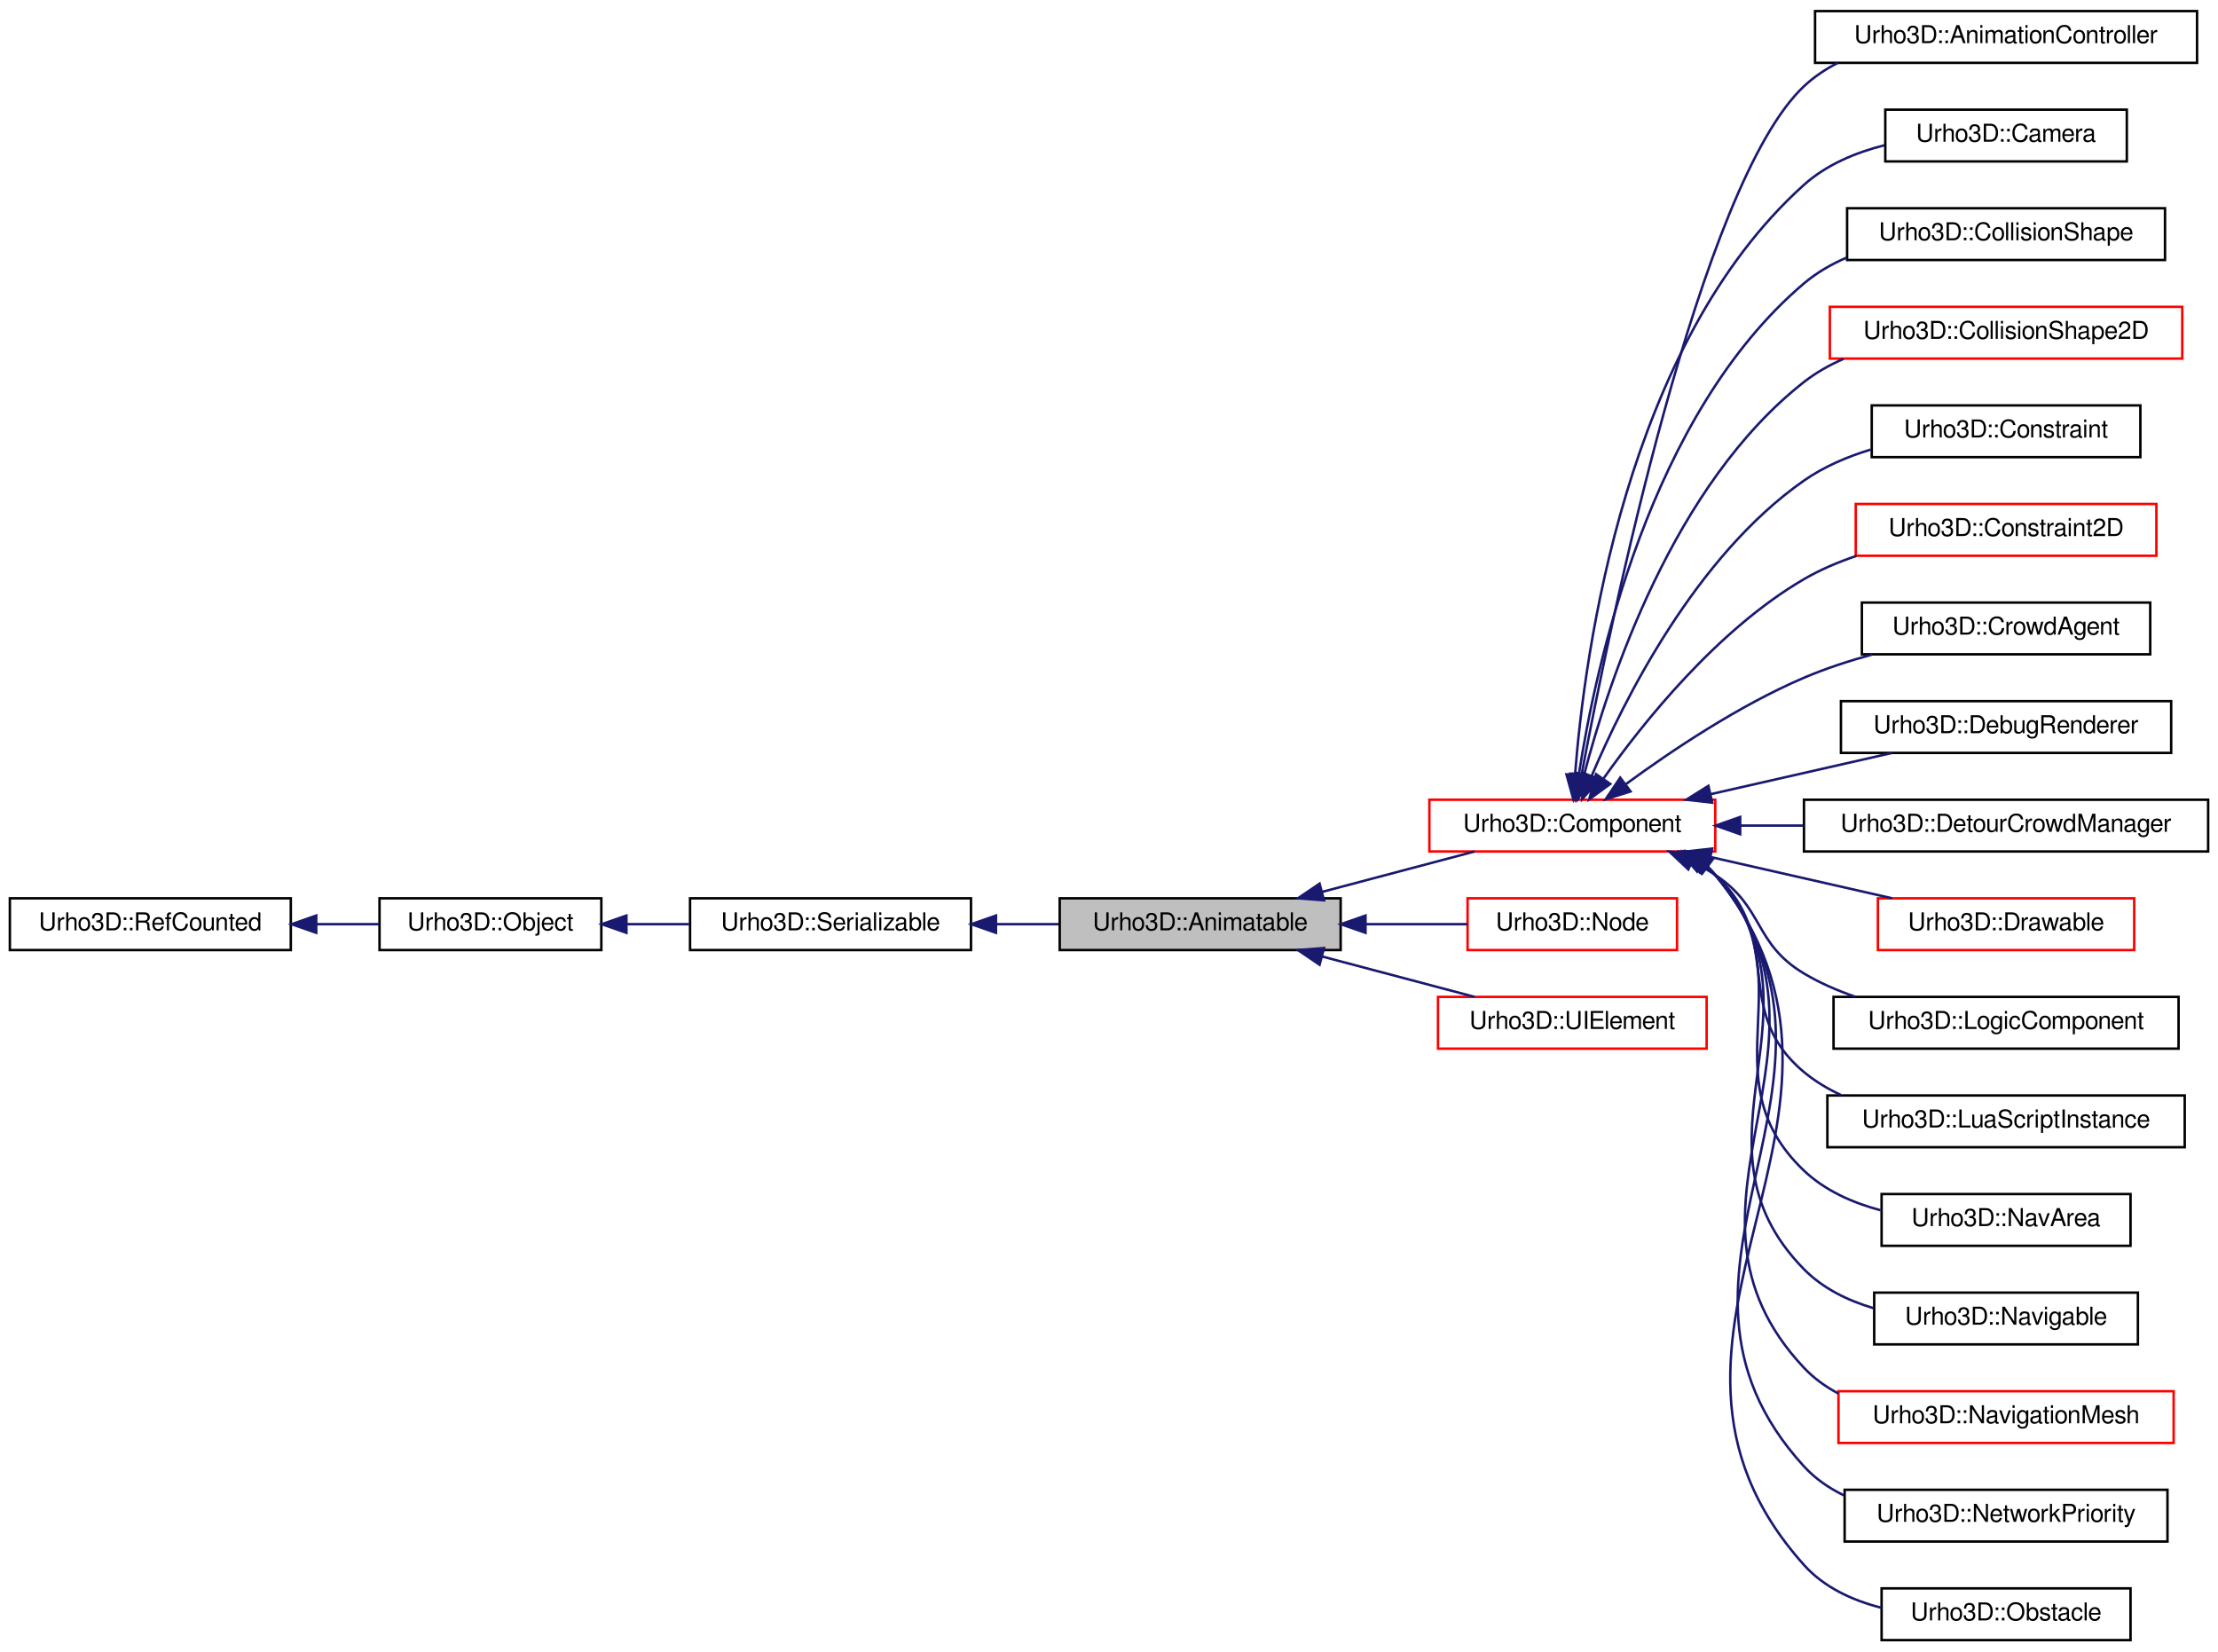
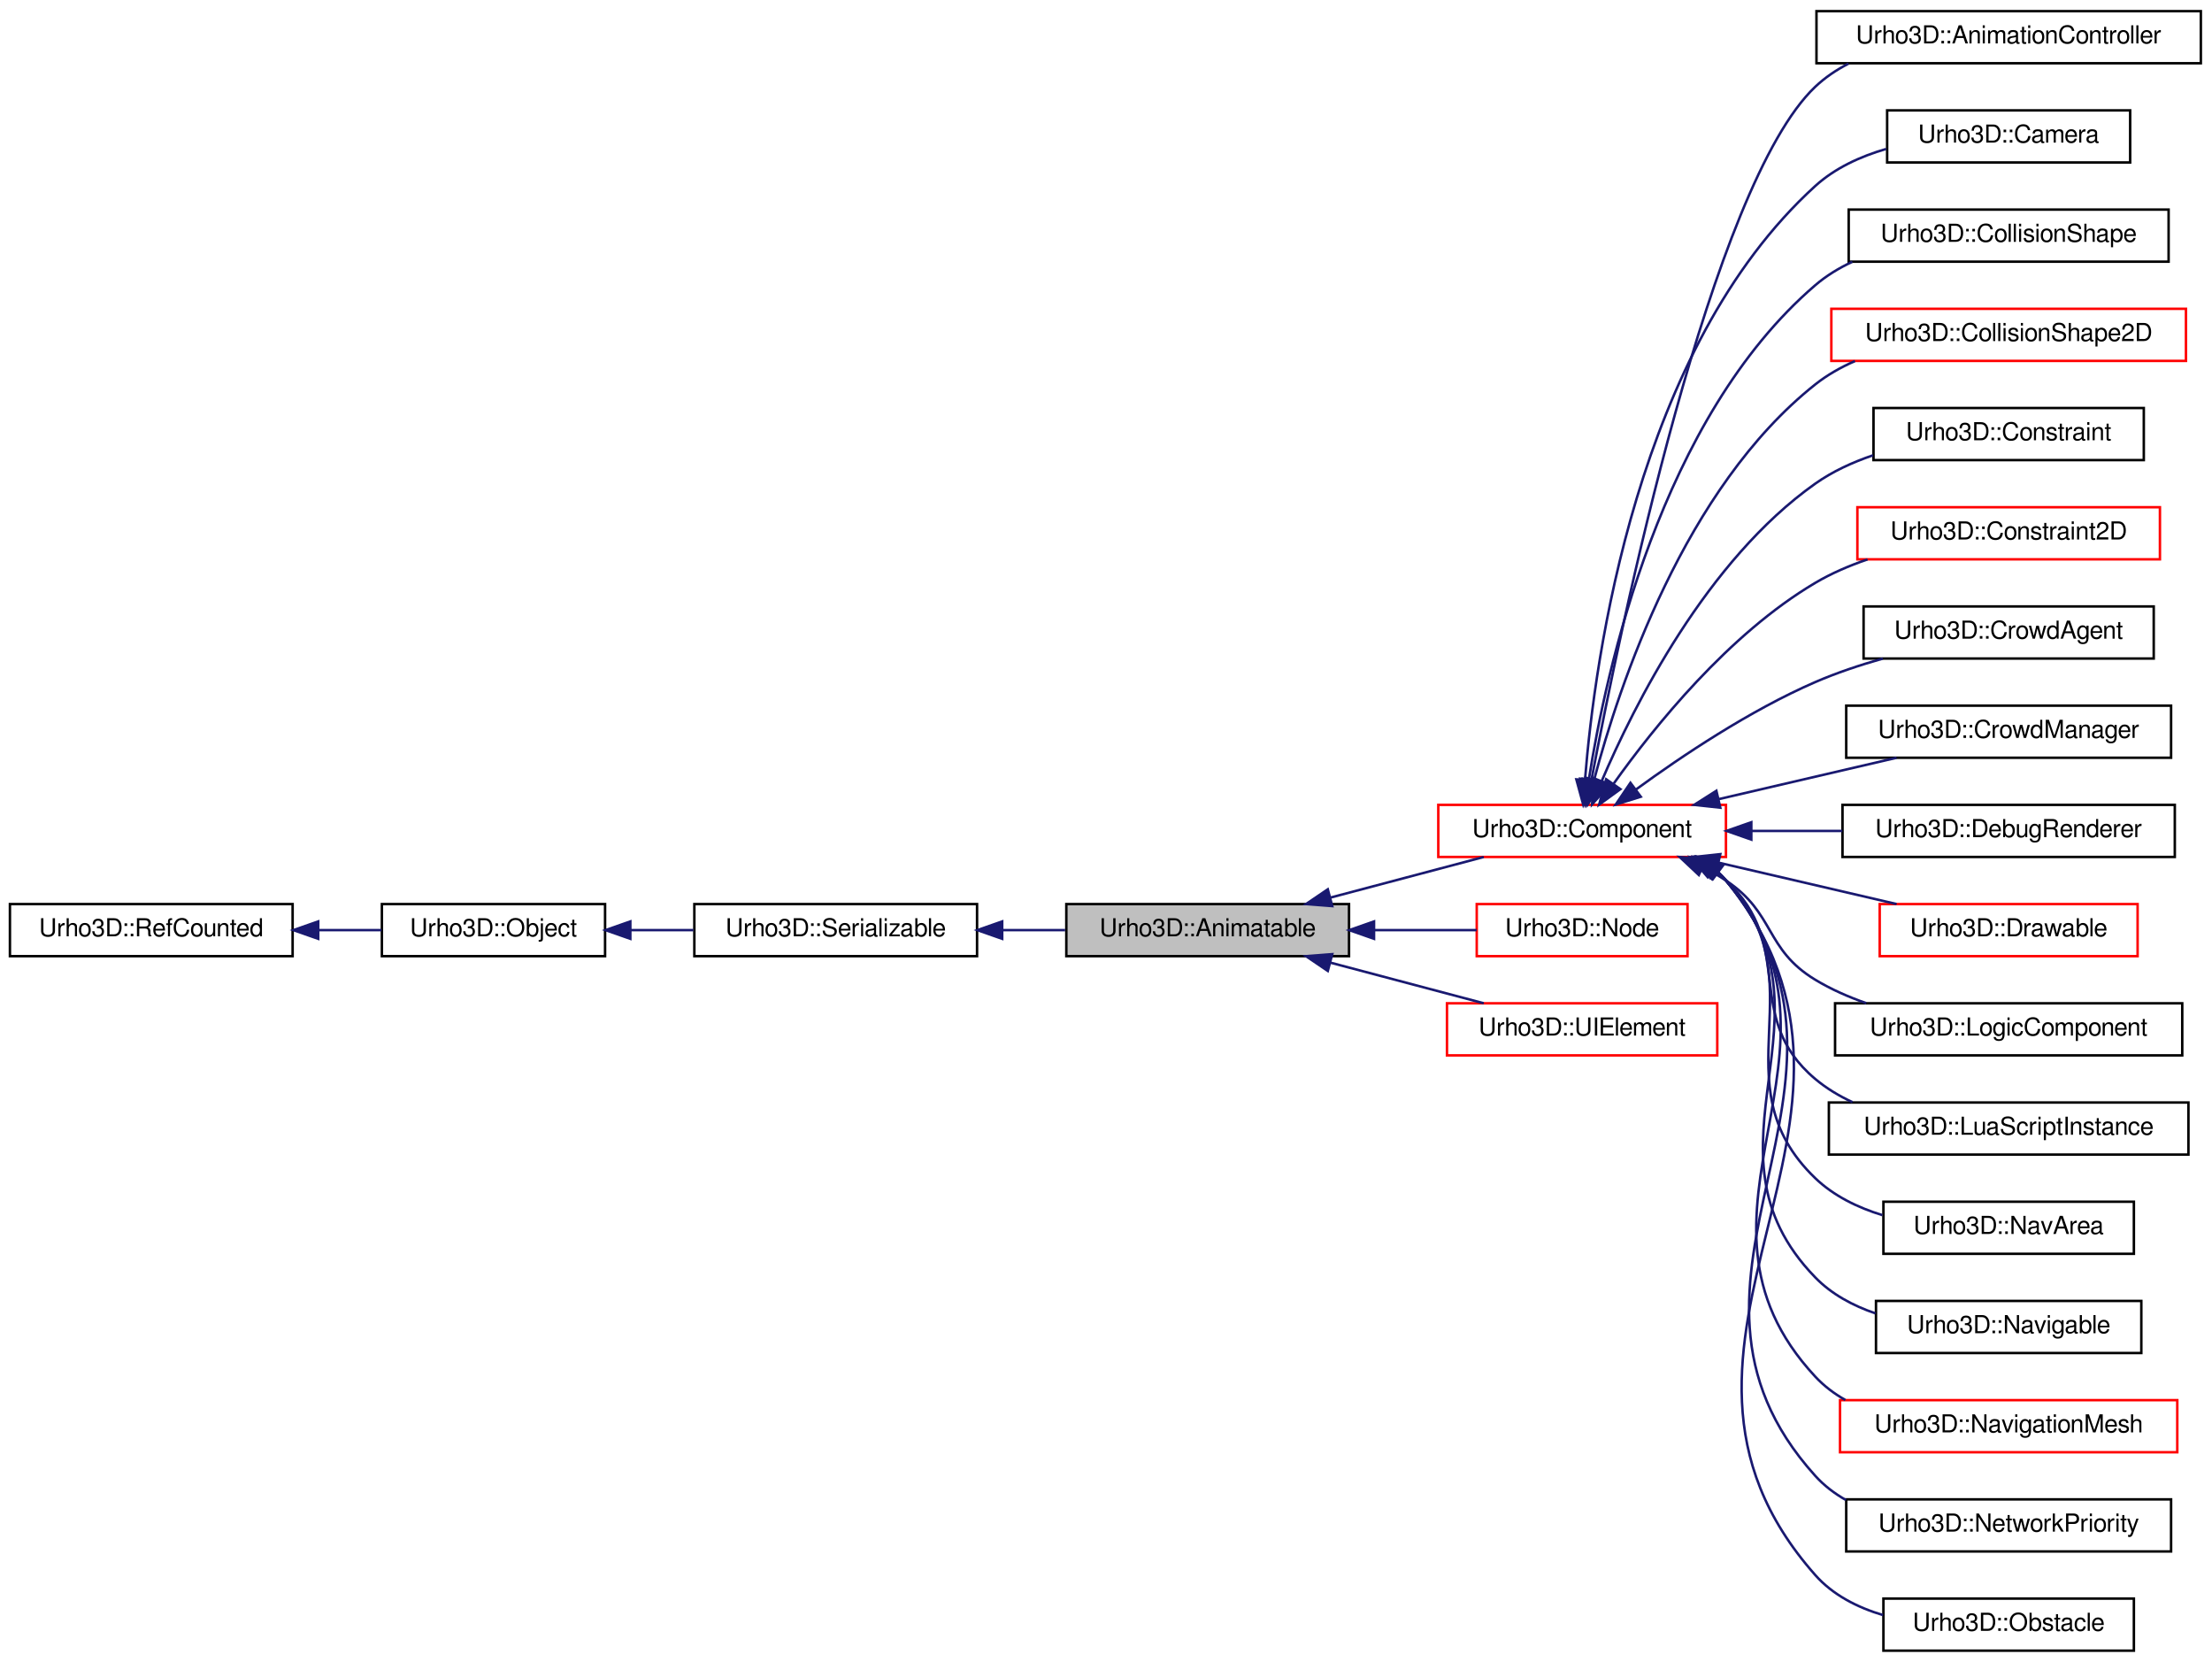
- <svg xmlns="http://www.w3.org/2000/svg" xmlns:xlink="http://www.w3.org/1999/xlink" width="900pt" height="670pt" viewBox="0.00 0.00 900.00 670.00">
+ <svg xmlns="http://www.w3.org/2000/svg" xmlns:xlink="http://www.w3.org/1999/xlink" width="892pt" height="670pt" viewBox="0.00 0.00 892.00 670.00">
  <g id="graph1" class="graph" transform="scale(1 1) rotate(0) translate(4 666)">
    <g id="node1" class="node">
      <polygon fill="#bfbfbf" stroke="black" points="426,-280.5 426,-301.5 540,-301.5 540,-280.5 426,-280.5" />
      <text text-anchor="middle" x="483" y="-288.5" font-family="FreeSans" font-size="10.00">Urho3D::Animatable</text>
    </g>
    <g id="node9" class="node">
      <a xlink:href="class_urho3_d_1_1_component.html" target="_top" xlink:title="Base class for components. Components can be created to scene nodes.">
        <polygon fill="none" stroke="red" points="576,-320.5 576,-341.5 692,-341.5 692,-320.5 576,-320.5" />
        <text text-anchor="middle" x="634" y="-328.5" font-family="FreeSans" font-size="10.00">Urho3D::Component</text>
      </a>
    </g>
    <g id="edge8" class="edge">
      <path fill="none" stroke="midnightblue" d="M532.561,-304.129C552.602,-309.438 575.418,-315.482 594.33,-320.491" />
      <polygon fill="midnightblue" stroke="midnightblue" points="533.236,-300.687 522.673,-301.51 531.444,-307.454 533.236,-300.687" />
    </g>
    <g id="node45" class="node">
      <a xlink:href="class_urho3_d_1_1_node.html" target="_top" xlink:title="Scene node that may contain components and child nodes.">
        <polygon fill="none" stroke="red" points="591.5,-280.5 591.5,-301.5 676.5,-301.5 676.5,-280.5 591.5,-280.5" />
        <text text-anchor="middle" x="634" y="-288.5" font-family="FreeSans" font-size="10.00">Urho3D::Node</text>
      </a>
    </g>
    <g id="edge44" class="edge">
      <path fill="none" stroke="midnightblue" d="M550.194,-291C564.207,-291 578.606,-291 591.429,-291" />
      <polygon fill="midnightblue" stroke="midnightblue" points="550.087,-287.5 540.087,-291 550.087,-294.5 550.087,-287.5" />
    </g>
    <g id="node47" class="node">
      <a xlink:href="class_urho3_d_1_1_u_i_element.html" target="_top" xlink:title="Base class for UI elements.">
        <polygon fill="none" stroke="red" points="579.5,-240.5 579.5,-261.5 688.5,-261.5 688.5,-240.5 579.5,-240.5" />
        <text text-anchor="middle" x="634" y="-248.5" font-family="FreeSans" font-size="10.00">Urho3D::UIElement</text>
      </a>
    </g>
    <g id="edge46" class="edge">
      <path fill="none" stroke="midnightblue" d="M532.561,-277.871C552.602,-272.562 575.418,-266.518 594.33,-261.509" />
      <polygon fill="midnightblue" stroke="midnightblue" points="531.444,-274.546 522.673,-280.49 533.236,-281.313 531.444,-274.546" />
    </g>
    <g id="node2" class="node">
      <a xlink:href="class_urho3_d_1_1_serializable.html" target="_top" xlink:title="Base class for objects with automatic serialization through attributes.">
        <polygon fill="none" stroke="black" points="276,-280.5 276,-301.5 390,-301.5 390,-280.5 276,-280.5" />
        <text text-anchor="middle" x="333" y="-288.5" font-family="FreeSans" font-size="10.00">Urho3D::Serializable</text>
      </a>
    </g>
    <g id="edge2" class="edge">
      <path fill="none" stroke="midnightblue" d="M400.311,-291C408.728,-291 417.277,-291 425.525,-291" />
      <polygon fill="midnightblue" stroke="midnightblue" points="400.137,-287.5 390.136,-291 400.136,-294.5 400.137,-287.5" />
    </g>
    <g id="node4" class="node">
      <a xlink:href="class_urho3_d_1_1_object.html" target="_top" xlink:title="Base class for objects with type identification, subsystem access and event sending/receiving capabil...">
        <polygon fill="none" stroke="black" points="150,-280.5 150,-301.5 240,-301.5 240,-280.5 150,-280.5" />
        <text text-anchor="middle" x="195" y="-288.5" font-family="FreeSans" font-size="10.00">Urho3D::Object</text>
      </a>
    </g>
    <g id="edge4" class="edge">
      <path fill="none" stroke="midnightblue" d="M250.212,-291C258.574,-291 267.218,-291 275.625,-291" />
      <polygon fill="midnightblue" stroke="midnightblue" points="250.186,-287.5 240.186,-291 250.186,-294.5 250.186,-287.5" />
    </g>
    <g id="node6" class="node">
      <a xlink:href="class_urho3_d_1_1_ref_counted.html" target="_top" xlink:title="Base class for intrusively reference-counted objects. These are noncopyable and non-assignable.">
        <polygon fill="none" stroke="black" points="0,-280.5 0,-301.5 114,-301.5 114,-280.5 0,-280.5" />
        <text text-anchor="middle" x="57" y="-288.5" font-family="FreeSans" font-size="10.00">Urho3D::RefCounted</text>
      </a>
    </g>
    <g id="edge6" class="edge">
      <path fill="none" stroke="midnightblue" d="M124.403,-291C133.027,-291 141.686,-291 149.838,-291" />
      <polygon fill="midnightblue" stroke="midnightblue" points="124.326,-287.5 114.326,-291 124.326,-294.5 124.326,-287.5" />
    </g>
    <g id="node11" class="node">
      <a xlink:href="class_urho3_d_1_1_animation_controller.html" target="_top" xlink:title="Component that drives an AnimatedModel's animations.">
-         <polygon fill="none" stroke="black" points="732.5,-640.5 732.5,-661.5 887.5,-661.5 887.5,-640.5 732.5,-640.5" />
-         <text text-anchor="middle" x="810" y="-648.5" font-family="FreeSans" font-size="10.00">Urho3D::AnimationController</text>
+         <polygon fill="none" stroke="black" points="728.5,-640.5 728.5,-661.5 883.5,-661.5 883.5,-640.5 728.5,-640.5" />
+         <text text-anchor="middle" x="806" y="-648.5" font-family="FreeSans" font-size="10.00">Urho3D::AnimationController</text>
      </a>
    </g>
    <g id="edge10" class="edge">
-       <path fill="none" stroke="midnightblue" d="M637.742,-351.598C649.254,-412.768 685.924,-591.551 728,-631 732.062,-634.809 736.725,-637.927 741.721,-640.477" />
-       <polygon fill="midnightblue" stroke="midnightblue" points="641.154,-350.8 635.889,-341.605 634.271,-352.076 641.154,-350.8" />
+       <path fill="none" stroke="midnightblue" d="M637.763,-351.576C649.336,-412.682 686.157,-591.304 728,-631 731.955,-634.752 736.516,-637.826 741.405,-640.34" />
+       <polygon fill="midnightblue" stroke="midnightblue" points="641.175,-350.782 635.901,-341.593 634.294,-352.066 641.175,-350.782" />
    </g>
    <g id="node13" class="node">
      <a xlink:href="class_urho3_d_1_1_camera.html" target="_top" xlink:title="Camera component.">
-         <polygon fill="none" stroke="black" points="761,-600.5 761,-621.5 859,-621.5 859,-600.5 761,-600.5" />
-         <text text-anchor="middle" x="810" y="-608.5" font-family="FreeSans" font-size="10.00">Urho3D::Camera</text>
+         <polygon fill="none" stroke="black" points="757,-600.5 757,-621.5 855,-621.5 855,-600.5 757,-600.5" />
+         <text text-anchor="middle" x="806" y="-608.5" font-family="FreeSans" font-size="10.00">Urho3D::Camera</text>
      </a>
    </g>
    <g id="edge12" class="edge">
-       <path fill="none" stroke="midnightblue" d="M635.112,-351.659C638.918,-400.919 655.597,-526.003 728,-591 737.05,-599.125 748.852,-604.084 760.669,-607.075" />
-       <polygon fill="midnightblue" stroke="midnightblue" points="638.598,-351.336 634.436,-341.593 631.614,-351.804 638.598,-351.336" />
+       <path fill="none" stroke="midnightblue" d="M635.162,-351.604C639.078,-400.742 655.981,-525.578 728,-591 735.968,-598.238 746.199,-602.931 756.611,-605.956" />
+       <polygon fill="midnightblue" stroke="midnightblue" points="638.649,-351.296 634.463,-341.563 631.666,-351.782 638.649,-351.296" />
    </g>
    <g id="node15" class="node">
      <a xlink:href="class_urho3_d_1_1_collision_shape.html" target="_top" xlink:title="Physics collision shape component.">
-         <polygon fill="none" stroke="black" points="745.5,-560.5 745.5,-581.5 874.5,-581.5 874.5,-560.5 745.5,-560.5" />
-         <text text-anchor="middle" x="810" y="-568.5" font-family="FreeSans" font-size="10.00">Urho3D::CollisionShape</text>
+         <polygon fill="none" stroke="black" points="741.5,-560.5 741.5,-581.5 870.5,-581.5 870.5,-560.5 741.5,-560.5" />
+         <text text-anchor="middle" x="806" y="-568.5" font-family="FreeSans" font-size="10.00">Urho3D::CollisionShape</text>
      </a>
    </g>
    <g id="edge14" class="edge">
-       <path fill="none" stroke="midnightblue" d="M636.65,-351.716C643.39,-395.524 665.334,-497.883 728,-551 733.142,-555.358 739.084,-558.796 745.371,-561.504" />
-       <polygon fill="midnightblue" stroke="midnightblue" points="640.096,-351.084 635.219,-341.678 633.166,-352.072 640.096,-351.084" />
+       <path fill="none" stroke="midnightblue" d="M636.699,-351.659C643.533,-395.357 665.648,-497.515 728,-551 732.457,-554.823 737.55,-557.93 742.952,-560.452" />
+       <polygon fill="midnightblue" stroke="midnightblue" points="640.146,-351.041 635.245,-341.648 633.219,-352.047 640.146,-351.041" />
    </g>
    <g id="node17" class="node">
      <a xlink:href="class_urho3_d_1_1_collision_shape2_d.html" target="_top" xlink:title="2D collision shape component.">
-         <polygon fill="none" stroke="red" points="738.5,-520.5 738.5,-541.5 881.5,-541.5 881.5,-520.5 738.5,-520.5" />
-         <text text-anchor="middle" x="810" y="-528.5" font-family="FreeSans" font-size="10.00">Urho3D::CollisionShape2D</text>
+         <polygon fill="none" stroke="red" points="734.5,-520.5 734.5,-541.5 877.5,-541.5 877.5,-520.5 734.5,-520.5" />
+         <text text-anchor="middle" x="806" y="-528.5" font-family="FreeSans" font-size="10.00">Urho3D::CollisionShape2D</text>
      </a>
    </g>
    <g id="edge16" class="edge">
-       <path fill="none" stroke="midnightblue" d="M638.829,-351.812C648.717,-389.608 674.949,-469.453 728,-511 732.845,-514.795 738.308,-517.883 744.055,-520.393" />
-       <polygon fill="midnightblue" stroke="midnightblue" points="642.18,-350.784 636.369,-341.925 635.387,-352.474 642.18,-350.784" />
+       <path fill="none" stroke="midnightblue" d="M638.876,-351.752C648.841,-389.45 675.195,-469.142 728,-511 732.82,-514.821 738.288,-517.919 744.038,-520.431" />
+       <polygon fill="midnightblue" stroke="midnightblue" points="642.23,-350.735 636.395,-341.892 635.441,-352.444 642.23,-350.735" />
    </g>
    <g id="node19" class="node">
      <a xlink:href="class_urho3_d_1_1_constraint.html" target="_top" xlink:title="Physics constraint component. Connects two rigid bodies together, or one rigid body to a static point...">
-         <polygon fill="none" stroke="black" points="755.5,-480.5 755.5,-501.5 864.5,-501.5 864.5,-480.5 755.5,-480.5" />
-         <text text-anchor="middle" x="810" y="-488.5" font-family="FreeSans" font-size="10.00">Urho3D::Constraint</text>
+         <polygon fill="none" stroke="black" points="751.5,-480.5 751.5,-501.5 860.5,-501.5 860.5,-480.5 751.5,-480.5" />
+         <text text-anchor="middle" x="806" y="-488.5" font-family="FreeSans" font-size="10.00">Urho3D::Constraint</text>
      </a>
    </g>
    <g id="edge18" class="edge">
-       <path fill="none" stroke="midnightblue" d="M641.794,-351.038C654.821,-381.792 684,-440.289 728,-471 736.051,-476.619 745.504,-480.667 755.074,-483.581" />
-       <polygon fill="midnightblue" stroke="midnightblue" points="645.022,-349.683 637.998,-341.751 638.543,-352.332 645.022,-349.683" />
+       <path fill="none" stroke="midnightblue" d="M641.838,-350.975C654.924,-381.646 684.182,-440.031 728,-471 734.964,-475.922 743.038,-479.634 751.297,-482.433" />
+       <polygon fill="midnightblue" stroke="midnightblue" points="645.069,-349.628 638.023,-341.716 638.597,-352.295 645.069,-349.628" />
    </g>
    <g id="node21" class="node">
      <a xlink:href="class_urho3_d_1_1_constraint2_d.html" target="_top" xlink:title="2D physics constraint component.">
-         <polygon fill="none" stroke="red" points="749,-440.5 749,-461.5 871,-461.5 871,-440.5 749,-440.5" />
-         <text text-anchor="middle" x="810" y="-448.5" font-family="FreeSans" font-size="10.00">Urho3D::Constraint2D</text>
+         <polygon fill="none" stroke="red" points="745,-440.5 745,-461.5 867,-461.5 867,-440.5 745,-440.5" />
+         <text text-anchor="middle" x="806" y="-448.5" font-family="FreeSans" font-size="10.00">Urho3D::Constraint2D</text>
      </a>
    </g>
    <g id="edge20" class="edge">
-       <path fill="none" stroke="midnightblue" d="M646.705,-350.163C662.857,-372.973 692.901,-410.54 728,-431 734.583,-434.837 741.875,-437.941 749.316,-440.451" />
-       <polygon fill="midnightblue" stroke="midnightblue" points="649.4,-347.906 640.843,-341.659 643.637,-351.879 649.4,-347.906" />
+       <path fill="none" stroke="midnightblue" d="M646.745,-350.094C662.938,-372.835 693.022,-410.333 728,-431 734.499,-434.84 741.727,-437.95 749.088,-440.467" />
+       <polygon fill="midnightblue" stroke="midnightblue" points="649.442,-347.841 640.867,-341.618 643.69,-351.83 649.442,-347.841" />
    </g>
    <g id="node23" class="node">
-       <a xlink:href="class_urho3_d_1_1_crowd_agent.html" target="_top" xlink:title="DetourCrowd Agent, requires a DetourCrowdManager in the scene. Agent's radius and height is set throu...">
-         <polygon fill="none" stroke="black" points="751.5,-400.5 751.5,-421.5 868.5,-421.5 868.5,-400.5 751.5,-400.5" />
-         <text text-anchor="middle" x="810" y="-408.5" font-family="FreeSans" font-size="10.00">Urho3D::CrowdAgent</text>
+       <a xlink:href="class_urho3_d_1_1_crowd_agent.html" target="_top" xlink:title="Crowd agent component, requires a CrowdManager component in the scene. When not set explicitly...">
+         <polygon fill="none" stroke="black" points="747.5,-400.5 747.5,-421.5 864.5,-421.5 864.5,-400.5 747.5,-400.5" />
+         <text text-anchor="middle" x="806" y="-408.5" font-family="FreeSans" font-size="10.00">Urho3D::CrowdAgent</text>
      </a>
    </g>
    <g id="edge22" class="edge">
-       <path fill="none" stroke="midnightblue" d="M655.755,-347.834C674.101,-361.284 701.53,-379.694 728,-391 736.759,-394.741 746.357,-397.872 755.802,-400.461" />
-       <polygon fill="midnightblue" stroke="midnightblue" points="657.628,-344.864 647.523,-341.683 653.438,-350.472 657.628,-344.864" />
+       <path fill="none" stroke="midnightblue" d="M655.791,-347.752C674.157,-361.153 701.597,-379.538 728,-391 736.592,-394.73 746.029,-397.877 755.281,-400.491" />
+       <polygon fill="midnightblue" stroke="midnightblue" points="657.661,-344.781 647.547,-341.626 653.486,-350.4 657.661,-344.781" />
    </g>
    <g id="node25" class="node">
+       <a xlink:href="class_urho3_d_1_1_crowd_manager.html" target="_top" xlink:title="Crowd manager scene component. Should be added only to the root scene node.">
+         <polygon fill="none" stroke="black" points="740.5,-360.5 740.5,-381.5 871.5,-381.5 871.5,-360.5 740.5,-360.5" />
+         <text text-anchor="middle" x="806" y="-368.5" font-family="FreeSans" font-size="10.00">Urho3D::CrowdManager</text>
+       </a>
+     </g>
+     <g id="edge24" class="edge">
+       <path fill="none" stroke="midnightblue" d="M689.206,-343.839C712.331,-349.216 738.877,-355.39 760.813,-360.491" />
+       <polygon fill="midnightblue" stroke="midnightblue" points="689.724,-340.366 679.191,-341.51 688.138,-347.184 689.724,-340.366" />
+     </g>
+     <g id="node27" class="node">
      <a xlink:href="class_urho3_d_1_1_debug_renderer.html" target="_top" xlink:title="Debug geometry rendering component. Should be added only to the root scene node.">
-         <polygon fill="none" stroke="black" points="743,-360.5 743,-381.5 877,-381.5 877,-360.5 743,-360.5" />
-         <text text-anchor="middle" x="810" y="-368.5" font-family="FreeSans" font-size="10.00">Urho3D::DebugRenderer</text>
-       </a>
-     </g>
-     <g id="edge24" class="edge">
-       <path fill="none" stroke="midnightblue" d="M690.172,-343.766C713.909,-349.161 741.216,-355.367 763.762,-360.491" />
-       <polygon fill="midnightblue" stroke="midnightblue" points="690.769,-340.313 680.242,-341.51 689.218,-347.139 690.769,-340.313" />
-     </g>
-     <g id="node27" class="node">
-       <a xlink:href="class_urho3_d_1_1_detour_crowd_manager.html" target="_top" xlink:title="Detour Crowd Simulation Scene Component. Should be added only to the root scene node. Agent's radius and height is set through the navigation mesh.">
-         <polygon fill="none" stroke="black" points="728,-320.5 728,-341.5 892,-341.5 892,-320.5 728,-320.5" />
-         <text text-anchor="middle" x="810" y="-328.5" font-family="FreeSans" font-size="10.00">Urho3D::DetourCrowdManager</text>
+         <polygon fill="none" stroke="black" points="739,-320.5 739,-341.5 873,-341.5 873,-320.5 739,-320.5" />
+         <text text-anchor="middle" x="806" y="-328.5" font-family="FreeSans" font-size="10.00">Urho3D::DebugRenderer</text>
      </a>
    </g>
    <g id="edge26" class="edge">
-       <path fill="none" stroke="midnightblue" d="M702.184,-331C710.558,-331 719.185,-331 727.739,-331" />
-       <polygon fill="midnightblue" stroke="midnightblue" points="702.117,-327.5 692.117,-331 702.117,-334.5 702.117,-327.5" />
+       <path fill="none" stroke="midnightblue" d="M702.24,-331C714.318,-331 726.885,-331 738.931,-331" />
+       <polygon fill="midnightblue" stroke="midnightblue" points="702.231,-327.5 692.231,-331 702.231,-334.5 702.231,-327.5" />
    </g>
    <g id="node29" class="node">
      <a xlink:href="class_urho3_d_1_1_drawable.html" target="_top" xlink:title="Base class for visible components.">
-         <polygon fill="none" stroke="red" points="758,-280.5 758,-301.5 862,-301.5 862,-280.5 758,-280.5" />
-         <text text-anchor="middle" x="810" y="-288.5" font-family="FreeSans" font-size="10.00">Urho3D::Drawable</text>
+         <polygon fill="none" stroke="red" points="754,-280.5 754,-301.5 858,-301.5 858,-280.5 754,-280.5" />
+         <text text-anchor="middle" x="806" y="-288.5" font-family="FreeSans" font-size="10.00">Urho3D::Drawable</text>
      </a>
    </g>
    <g id="edge28" class="edge">
-       <path fill="none" stroke="midnightblue" d="M690.172,-318.234C713.909,-312.839 741.216,-306.633 763.762,-301.509" />
-       <polygon fill="midnightblue" stroke="midnightblue" points="689.218,-314.861 680.242,-320.49 690.769,-321.687 689.218,-314.861" />
+       <path fill="none" stroke="midnightblue" d="M689.206,-318.161C712.331,-312.784 738.877,-306.61 760.813,-301.509" />
+       <polygon fill="midnightblue" stroke="midnightblue" points="688.138,-314.816 679.191,-320.49 689.724,-321.634 688.138,-314.816" />
    </g>
    <g id="node31" class="node">
      <a xlink:href="class_urho3_d_1_1_logic_component.html" target="_top" xlink:title="Helper base class for user-defined game logic components that hooks up to update events and forwards ...">
-         <polygon fill="none" stroke="black" points="740,-240.5 740,-261.5 880,-261.5 880,-240.5 740,-240.5" />
-         <text text-anchor="middle" x="810" y="-248.5" font-family="FreeSans" font-size="10.00">Urho3D::LogicComponent</text>
+         <polygon fill="none" stroke="black" points="736,-240.5 736,-261.5 876,-261.5 876,-240.5 736,-240.5" />
+         <text text-anchor="middle" x="806" y="-248.5" font-family="FreeSans" font-size="10.00">Urho3D::LogicComponent</text>
      </a>
    </g>
    <g id="edge30" class="edge">
-       <path fill="none" stroke="midnightblue" d="M682.686,-316.33C685.931,-314.714 689.07,-312.941 692,-311 711.94,-297.792 707.469,-283.268 728,-271 734.415,-267.167 741.529,-264.067 748.808,-261.561" />
+       <path fill="none" stroke="midnightblue" d="M682.686,-316.33C685.931,-314.714 689.07,-312.941 692,-311 711.94,-297.792 707.541,-283.389 728,-271 734.338,-267.162 741.395,-264.056 748.601,-261.543" />
      <polygon fill="midnightblue" stroke="midnightblue" points="681.066,-313.22 673.347,-320.477 683.907,-319.617 681.066,-313.22" />
    </g>
    <g id="node33" class="node">
      <a xlink:href="class_urho3_d_1_1_lua_script_instance.html" target="_top" xlink:title="Lua script object component.">
-         <polygon fill="none" stroke="black" points="737.5,-200.5 737.5,-221.5 882.5,-221.5 882.5,-200.5 737.5,-200.5" />
-         <text text-anchor="middle" x="810" y="-208.5" font-family="FreeSans" font-size="10.00">Urho3D::LuaScriptInstance</text>
+         <polygon fill="none" stroke="black" points="733.5,-200.5 733.5,-221.5 878.5,-221.5 878.5,-200.5 733.5,-200.5" />
+         <text text-anchor="middle" x="806" y="-208.5" font-family="FreeSans" font-size="10.00">Urho3D::LuaScriptInstance</text>
      </a>
    </g>
    <g id="edge32" class="edge">
-       <path fill="none" stroke="midnightblue" d="M686.576,-315.292C688.487,-313.974 690.306,-312.546 692,-311 720.793,-284.71 698.019,-255.926 728,-231 732.507,-227.253 737.608,-224.188 743.006,-221.685" />
+       <path fill="none" stroke="midnightblue" d="M686.576,-315.292C688.487,-313.974 690.306,-312.546 692,-311 720.793,-284.71 698.166,-256.102 728,-231 732.493,-227.22 737.611,-224.142 743.028,-221.637" />
      <polygon fill="midnightblue" stroke="midnightblue" points="684.628,-312.375 677.707,-320.397 688.12,-318.442 684.628,-312.375" />
    </g>
    <g id="node35" class="node">
      <a xlink:href="class_urho3_d_1_1_nav_area.html" target="_top" xlink:title="Urho3D::NavArea">
-         <polygon fill="none" stroke="black" points="759.5,-160.5 759.5,-181.5 860.5,-181.5 860.5,-160.5 759.5,-160.5" />
-         <text text-anchor="middle" x="810" y="-168.5" font-family="FreeSans" font-size="10.00">Urho3D::NavArea</text>
+         <polygon fill="none" stroke="black" points="755.5,-160.5 755.5,-181.5 856.5,-181.5 856.5,-160.5 755.5,-160.5" />
+         <text text-anchor="middle" x="806" y="-168.5" font-family="FreeSans" font-size="10.00">Urho3D::NavArea</text>
      </a>
    </g>
    <g id="edge34" class="edge">
-       <path fill="none" stroke="midnightblue" d="M687.548,-315.018C689.125,-313.777 690.617,-312.441 692,-311 730.565,-270.836 687.613,-229.331 728,-191 736.503,-182.93 747.699,-177.951 759.075,-174.918" />
+       <path fill="none" stroke="midnightblue" d="M687.548,-315.018C689.125,-313.777 690.617,-312.441 692,-311 730.565,-270.836 687.839,-229.568 728,-191 735.461,-183.834 745.127,-179.14 755.098,-176.088" />
      <polygon fill="midnightblue" stroke="midnightblue" points="685.595,-312.113 679.061,-320.453 689.37,-318.007 685.595,-312.113" />
    </g>
    <g id="node37" class="node">
      <a xlink:href="class_urho3_d_1_1_navigable.html" target="_top" xlink:title="Component which tags geometry for inclusion in the navigation mesh. Optionally auto-includes geometry...">
-         <polygon fill="none" stroke="black" points="756.5,-120.5 756.5,-141.5 863.5,-141.5 863.5,-120.5 756.5,-120.5" />
-         <text text-anchor="middle" x="810" y="-128.5" font-family="FreeSans" font-size="10.00">Urho3D::Navigable</text>
+         <polygon fill="none" stroke="black" points="752.5,-120.5 752.5,-141.5 859.5,-141.5 859.5,-120.5 752.5,-120.5" />
+         <text text-anchor="middle" x="806" y="-128.5" font-family="FreeSans" font-size="10.00">Urho3D::Navigable</text>
      </a>
    </g>
    <g id="edge36" class="edge">
-       <path fill="none" stroke="midnightblue" d="M688.231,-314.677C689.566,-313.533 690.828,-312.31 692,-311 740.609,-256.686 676.924,-203 728,-151 735.599,-143.264 745.656,-138.329 756.116,-135.223" />
+       <path fill="none" stroke="midnightblue" d="M688.231,-314.677C689.566,-313.533 690.828,-312.31 692,-311 740.609,-256.686 677.23,-203.3 728,-151 734.621,-144.179 743.229,-139.571 752.299,-136.481" />
      <polygon fill="midnightblue" stroke="midnightblue" points="686.165,-311.85 679.895,-320.391 690.122,-317.624 686.165,-311.85" />
    </g>
    <g id="node39" class="node">
      <a xlink:href="class_urho3_d_1_1_navigation_mesh.html" target="_top" xlink:title="Navigation mesh component. Collects the navigation geometry from child nodes with the Navigable compo...">
-         <polygon fill="none" stroke="red" points="742,-80.5 742,-101.5 878,-101.5 878,-80.5 742,-80.5" />
-         <text text-anchor="middle" x="810" y="-88.5" font-family="FreeSans" font-size="10.00">Urho3D::NavigationMesh</text>
+         <polygon fill="none" stroke="red" points="738,-80.5 738,-101.5 874,-101.5 874,-80.5 738,-80.5" />
+         <text text-anchor="middle" x="806" y="-88.5" font-family="FreeSans" font-size="10.00">Urho3D::NavigationMesh</text>
      </a>
    </g>
    <g id="edge38" class="edge">
-       <path fill="none" stroke="midnightblue" d="M688.736,-314.357C689.89,-313.306 690.982,-312.188 692,-311 750.763,-242.413 666.118,-176.786 728,-111 732.016,-106.731 736.779,-103.307 741.957,-100.569" />
+       <path fill="none" stroke="midnightblue" d="M688.736,-314.357C689.89,-313.306 690.982,-312.188 692,-311 750.763,-242.413 666.506,-177.149 728,-111 731.522,-107.212 735.655,-104.101 740.149,-101.55" />
      <polygon fill="midnightblue" stroke="midnightblue" points="686.428,-311.705 680.34,-320.376 690.506,-317.394 686.428,-311.705" />
    </g>
    <g id="node41" class="node">
      <a xlink:href="class_urho3_d_1_1_network_priority.html" target="_top" xlink:title="Network interest management settings component.">
-         <polygon fill="none" stroke="black" points="744.5,-40.5 744.5,-61.5 875.5,-61.5 875.5,-40.5 744.5,-40.5" />
-         <text text-anchor="middle" x="810" y="-48.5" font-family="FreeSans" font-size="10.00">Urho3D::NetworkPriority</text>
+         <polygon fill="none" stroke="black" points="740.5,-40.5 740.5,-61.5 871.5,-61.5 871.5,-40.5 740.5,-40.5" />
+         <text text-anchor="middle" x="806" y="-48.5" font-family="FreeSans" font-size="10.00">Urho3D::NetworkPriority</text>
      </a>
    </g>
    <g id="edge40" class="edge">
-       <path fill="none" stroke="midnightblue" d="M688.782,-314.396C689.923,-313.333 691,-312.203 692,-311 760.974,-228.076 655.253,-150.635 728,-71 732.546,-66.023 738.106,-62.189 744.169,-59.248" />
+       <path fill="none" stroke="midnightblue" d="M688.782,-314.396C689.923,-313.333 691,-312.203 692,-311 760.974,-228.076 655.723,-151.061 728,-71 731.56,-67.057 735.781,-63.844 740.39,-61.23" />
      <polygon fill="midnightblue" stroke="midnightblue" points="686.47,-311.751 680.452,-320.471 690.594,-317.407 686.47,-311.751" />
    </g>
    <g id="node43" class="node">
      <a xlink:href="class_urho3_d_1_1_obstacle.html" target="_top" xlink:title="Obstacle for dynamic navigation mesh.">
-         <polygon fill="none" stroke="black" points="759.5,-0.5 759.5,-21.5 860.5,-21.5 860.5,-0.5 759.5,-0.5" />
-         <text text-anchor="middle" x="810" y="-8.5" font-family="FreeSans" font-size="10.00">Urho3D::Obstacle</text>
+         <polygon fill="none" stroke="black" points="755.5,-0.5 755.5,-21.5 856.5,-21.5 856.5,-0.5 755.5,-0.5" />
+         <text text-anchor="middle" x="806" y="-8.5" font-family="FreeSans" font-size="10.00">Urho3D::Obstacle</text>
      </a>
    </g>
    <g id="edge42" class="edge">
-       <path fill="none" stroke="midnightblue" d="M688.888,-314.355C689.992,-313.304 691.033,-312.187 692,-311 771.216,-213.7 644.355,-124.52 728,-31 736.108,-21.935 747.578,-16.645 759.378,-13.636" />
+       <path fill="none" stroke="midnightblue" d="M688.888,-314.355C689.992,-313.304 691.033,-312.187 692,-311 771.216,-213.7 644.907,-125.01 728,-31 735.129,-22.934 745.026,-17.912 755.381,-14.831" />
      <polygon fill="midnightblue" stroke="midnightblue" points="686.737,-311.594 680.81,-320.376 690.92,-317.206 686.737,-311.594" />
    </g>
  </g>
</svg>
